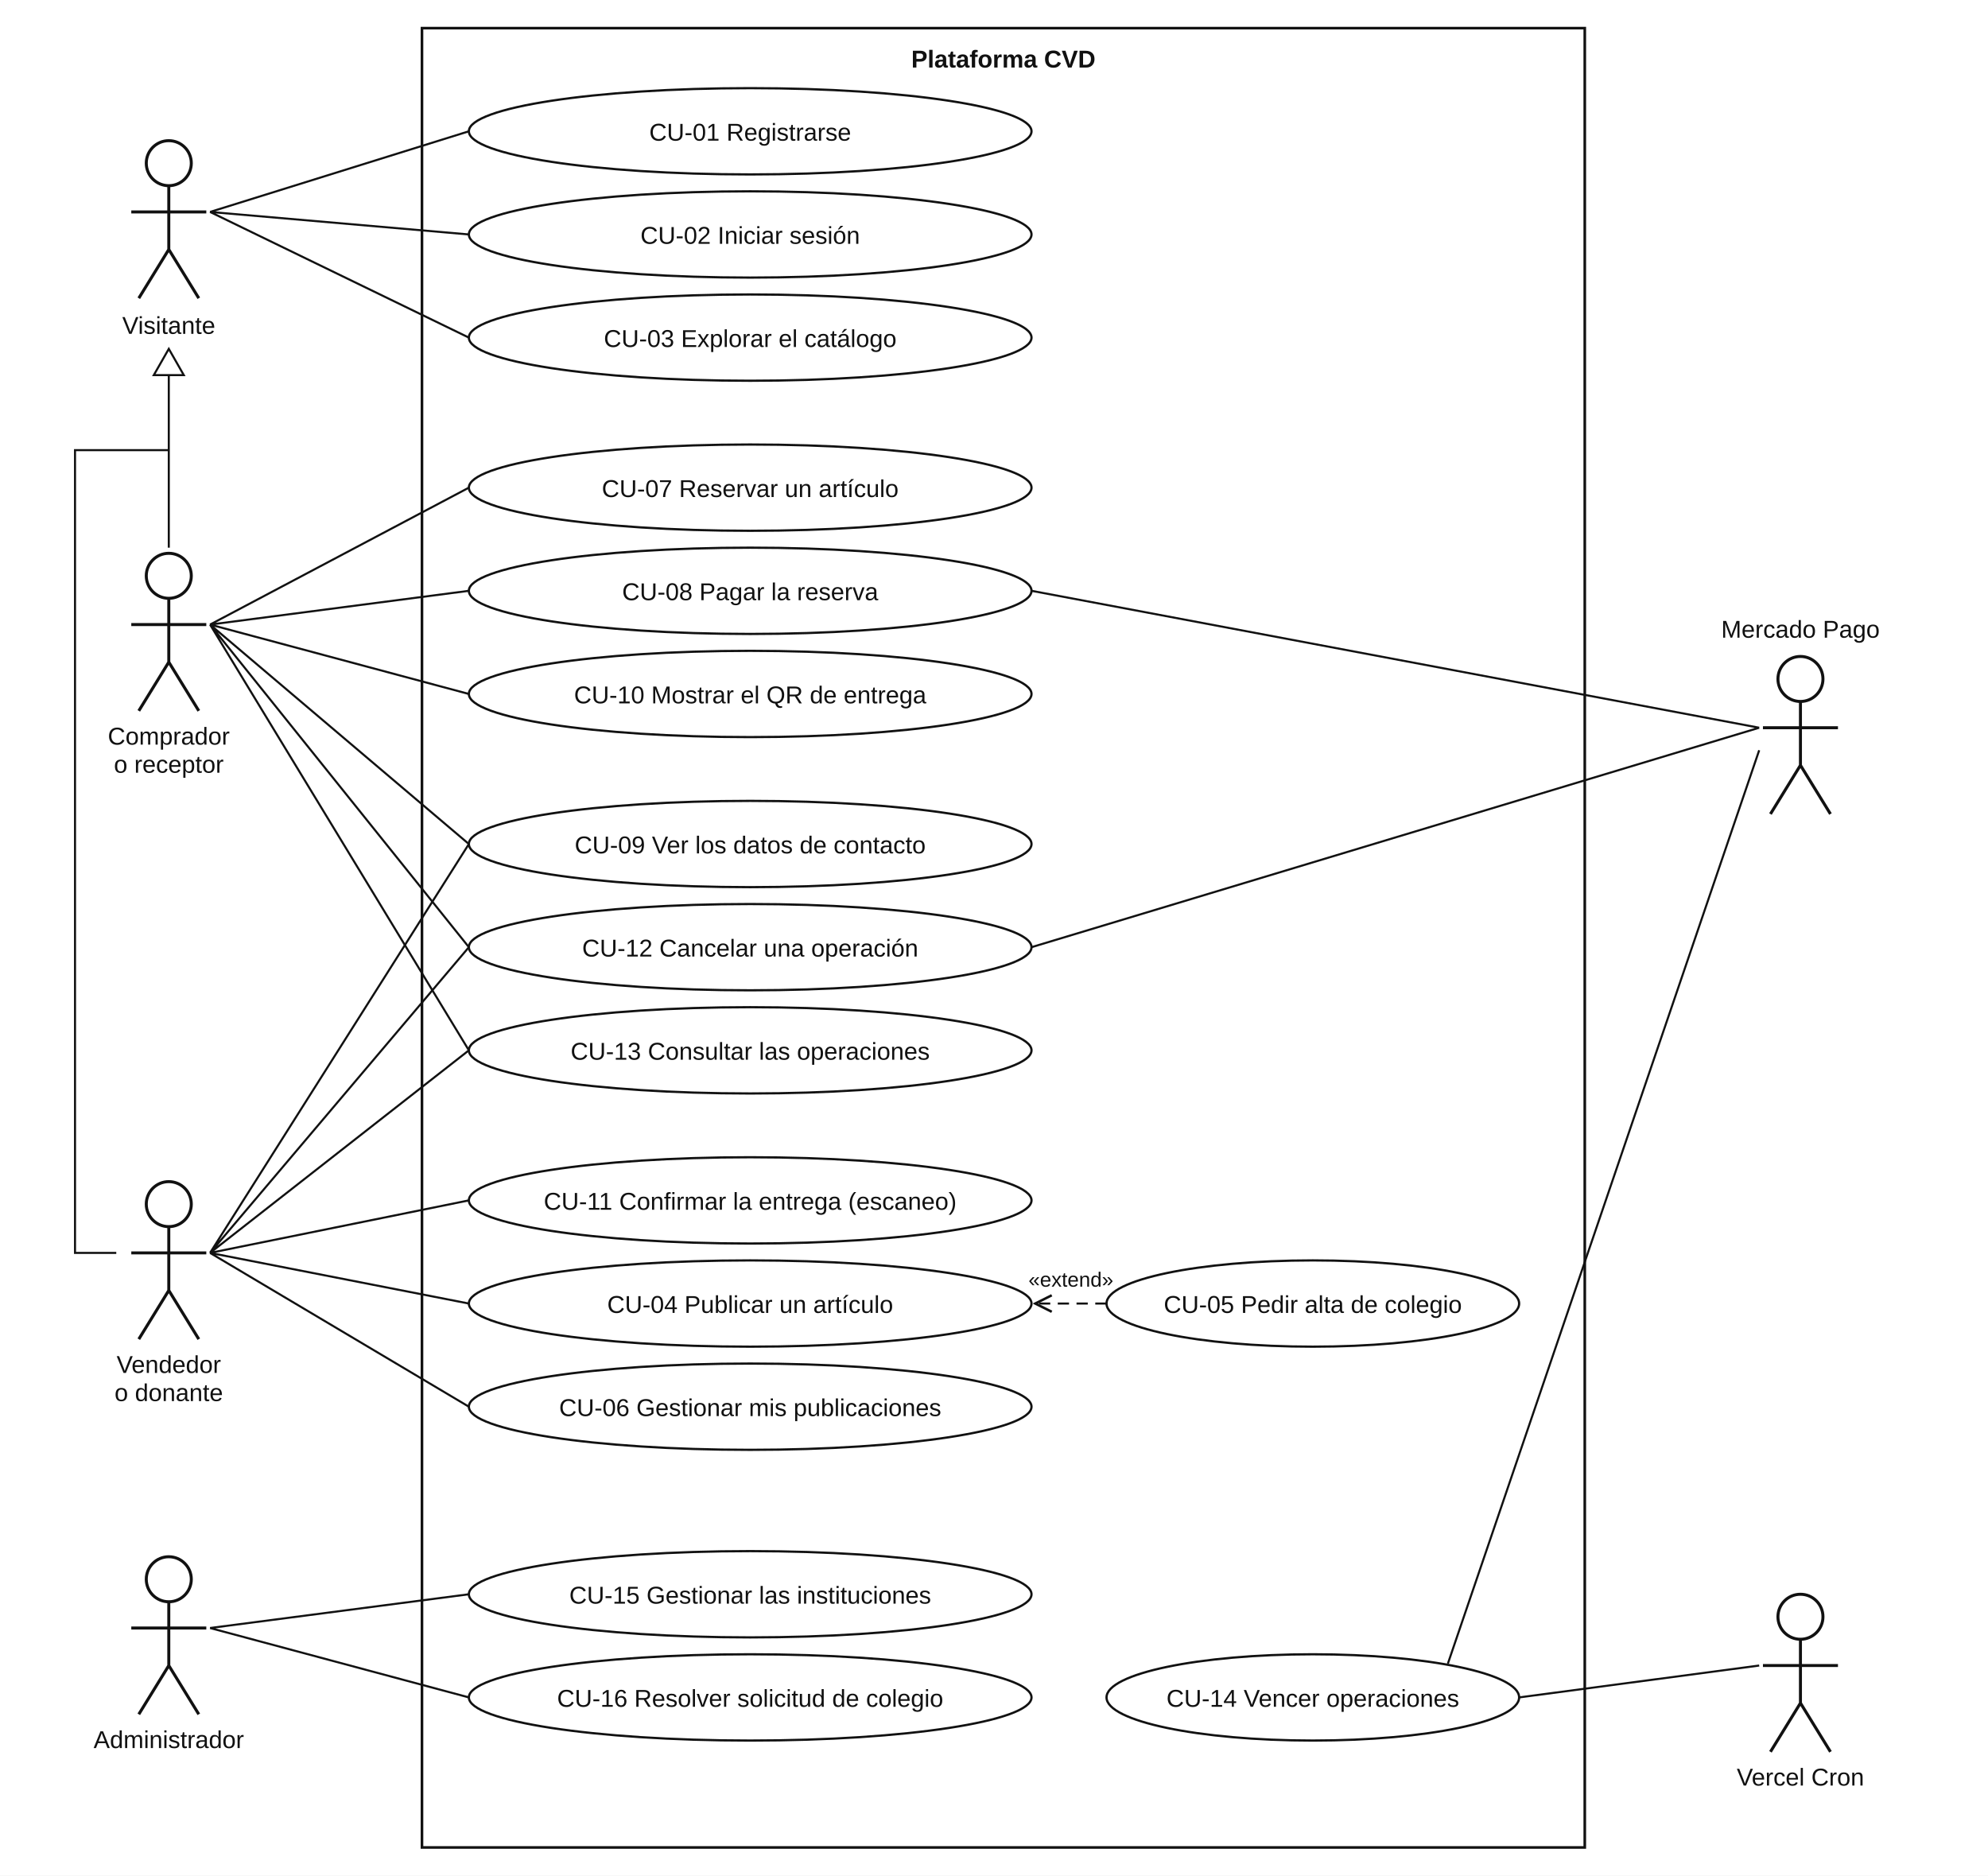
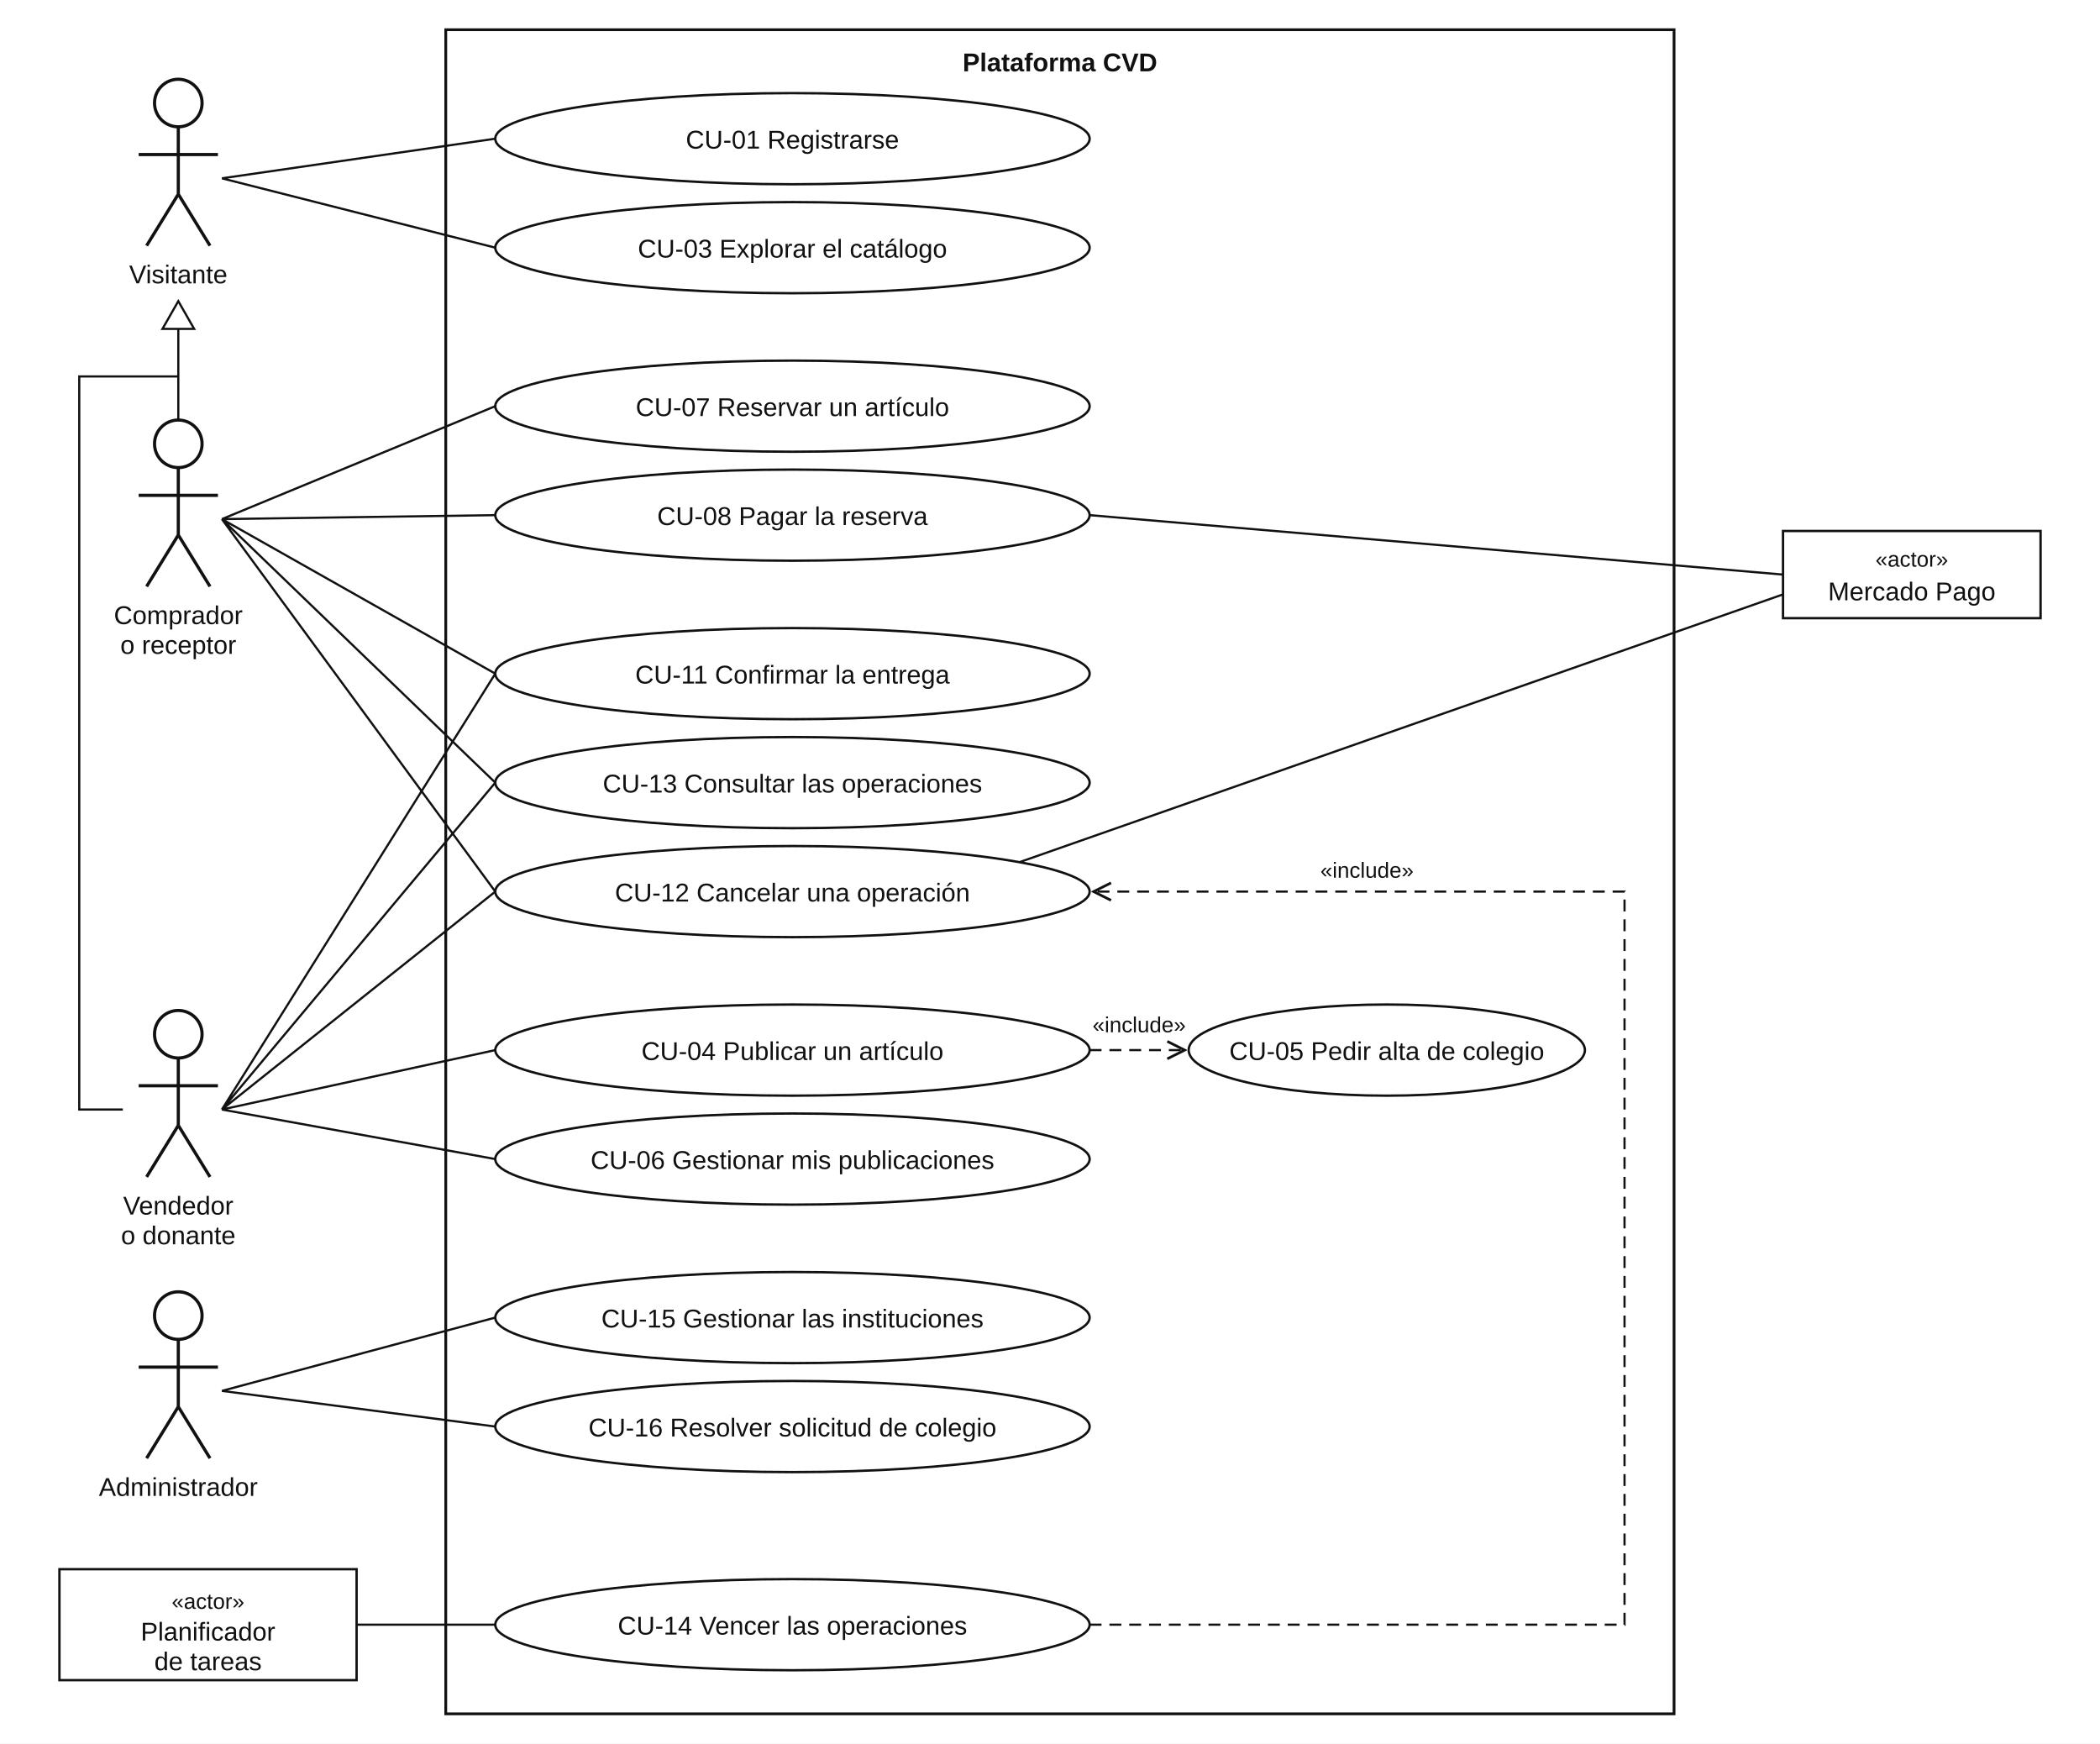
- <svg xmlns="http://www.w3.org/2000/svg" viewBox="0 0 1060 1000" font-family="Arial, Helvetica, sans-serif" font-size="13" fill="#111">
+ <svg xmlns="http://www.w3.org/2000/svg" viewBox="0 0 1060 880" font-family="Arial, Helvetica, sans-serif" font-size="13" fill="#111">
  <defs>
    <g id="actor" fill="none" stroke="#111" stroke-width="1.6">
      <circle cx="0" cy="-38" r="12" />
      <path d="M0 -26V8M-20 -12H20M0 8L-16 34M0 8L16 34" />
    </g>
    <marker id="abierta" markerWidth="10" markerHeight="10" refX="9" refY="5" orient="auto">
      <path d="M1 1L9 5L1 9" fill="none" stroke="#111" stroke-width="1.2" />
    </marker>
  </defs>
-   <rect width="1060" height="1000" fill="#fff" />
-   <rect x="225" y="15" width="620" height="970" fill="none" stroke="#111" stroke-width="1.4" />
+   <rect width="1060" height="880" fill="#fff" />
+   <rect x="225" y="15" width="620" height="850" fill="none" stroke="#111" stroke-width="1.4" />
  <text x="535" y="36" text-anchor="middle" font-weight="700">Plataforma CVD</text>
  <g fill="none" stroke="#111" stroke-width="1.1">
-     <path d="M112 113L250 70M112 113L250 125M112 113L250 180" />
-     <path d="M112 333L250 260M112 333L250 315M112 333L250 370M112 333L250 450M112 333L250 505M112 333L250 560" />
-     <path d="M112 668L250 450M112 668L250 505M112 668L250 560M112 668L250 640M112 668L250 695M112 668L250 750" />
-     <path d="M112 868L250 850M112 868L250 905" />
-     <path d="M550 315L938 388M550 505L938 388M772 887L938 400M810 905L938 888" />
-     <path d="M590 695H552" stroke-dasharray="6 4" marker-end="url(#abierta)" />
-     <path d="M90 200V292M62 668H40V240H90" />
-     <path d="M90 186L82 200H98Z" fill="#fff" />
+     <path d="M112 90L250 70M112 90L250 125" />
+     <path d="M112 262L250 205M112 262L250 260M112 262L250 340M112 262L250 395M112 262L250 450" />
+     <path d="M112 560L250 340M112 560L250 395M112 560L250 450M112 560L250 530M112 560L250 585" />
+     <path d="M112 702L250 665M112 702L250 720" />
+     <path d="M180 820H250" />
+     <path d="M900 290L550 260M900 300L515 435" />
+     <path d="M90 166V212M62 560H40V190H90" />
+     <path d="M90 152L82 166H98Z" fill="#fff" />
+     <path d="M550 530H598" stroke-dasharray="6 4" marker-end="url(#abierta)" />
+     <path d="M550 820H820V450H552" stroke-dasharray="6 4" marker-end="url(#abierta)" />
  </g>
-   <text x="571" y="686" text-anchor="middle" font-size="11">«extend»</text>
+   <text x="575" y="521" text-anchor="middle" font-size="11">«include»</text>
+   <text x="690" y="443" text-anchor="middle" font-size="11">«include»</text>
  <g text-anchor="middle">
-     <use href="#actor" x="90" y="125" />
-     <text x="90" y="178">Visitante</text>
-     <use href="#actor" x="90" y="345" />
-     <text x="90" y="397">Comprador</text>
-     <text x="90" y="412">o receptor</text>
-     <use href="#actor" x="90" y="680" />
-     <text x="90" y="732">Vendedor</text>
-     <text x="90" y="747">o donante</text>
-     <use href="#actor" x="90" y="880" />
-     <text x="90" y="932">Administrador</text>
-     <use href="#actor" x="960" y="400" />
-     <text x="960" y="340">Mercado Pago</text>
-     <use href="#actor" x="960" y="900" />
-     <text x="960" y="952">Vercel Cron</text>
+     <use href="#actor" x="90" y="90" />
+     <text x="90" y="143">Visitante</text>
+     <use href="#actor" x="90" y="262" />
+     <text x="90" y="315">Comprador</text>
+     <text x="90" y="330">o receptor</text>
+     <use href="#actor" x="90" y="560" />
+     <text x="90" y="613">Vendedor</text>
+     <text x="90" y="628">o donante</text>
+     <use href="#actor" x="90" y="702" />
+     <text x="90" y="755">Administrador</text>
+   </g>
+   <g fill="#fff" stroke="#111" stroke-width="1.2">
+     <rect x="30" y="792" width="150" height="56" />
+     <rect x="900" y="268" width="130" height="44" />
+   </g>
+   <g text-anchor="middle">
+     <text x="105" y="812" font-size="11">«actor»</text>
+     <text x="105" y="828">Planificador</text>
+     <text x="105" y="843">de tareas</text>
+     <text x="965" y="286" font-size="11">«actor»</text>
+     <text x="965" y="303">Mercado Pago</text>
  </g>
  <g fill="#fff" stroke="#111" stroke-width="1.2">
    <ellipse cx="400" cy="70" rx="150" ry="23" />
    <ellipse cx="400" cy="125" rx="150" ry="23" />
-     <ellipse cx="400" cy="180" rx="150" ry="23" />
+     <ellipse cx="400" cy="205" rx="150" ry="23" />
    <ellipse cx="400" cy="260" rx="150" ry="23" />
-     <ellipse cx="400" cy="315" rx="150" ry="23" />
-     <ellipse cx="400" cy="370" rx="150" ry="23" />
+     <ellipse cx="400" cy="340" rx="150" ry="23" />
+     <ellipse cx="400" cy="395" rx="150" ry="23" />
    <ellipse cx="400" cy="450" rx="150" ry="23" />
-     <ellipse cx="400" cy="505" rx="150" ry="23" />
-     <ellipse cx="400" cy="560" rx="150" ry="23" />
-     <ellipse cx="400" cy="640" rx="150" ry="23" />
-     <ellipse cx="400" cy="695" rx="150" ry="23" />
-     <ellipse cx="400" cy="750" rx="150" ry="23" />
-     <ellipse cx="400" cy="850" rx="150" ry="23" />
-     <ellipse cx="400" cy="905" rx="150" ry="23" />
-     <ellipse cx="700" cy="695" rx="110" ry="23" />
-     <ellipse cx="700" cy="905" rx="110" ry="23" />
+     <ellipse cx="400" cy="530" rx="150" ry="23" />
+     <ellipse cx="400" cy="585" rx="150" ry="23" />
+     <ellipse cx="400" cy="665" rx="150" ry="23" />
+     <ellipse cx="400" cy="720" rx="150" ry="23" />
+     <ellipse cx="400" cy="820" rx="150" ry="23" />
+     <ellipse cx="700" cy="530" rx="100" ry="23" />
  </g>
  <g text-anchor="middle">
    <text x="400" y="75">CU-01 Registrarse</text>
-     <text x="400" y="130">CU-02 Iniciar sesión</text>
-     <text x="400" y="185">CU-03 Explorar el catálogo</text>
-     <text x="400" y="265">CU-07 Reservar un artículo</text>
-     <text x="400" y="320">CU-08 Pagar la reserva</text>
-     <text x="400" y="375">CU-10 Mostrar el QR de entrega</text>
-     <text x="400" y="455">CU-09 Ver los datos de contacto</text>
-     <text x="400" y="510">CU-12 Cancelar una operación</text>
-     <text x="400" y="565">CU-13 Consultar las operaciones</text>
-     <text x="400" y="645">CU-11 Confirmar la entrega (escaneo)</text>
-     <text x="400" y="700">CU-04 Publicar un artículo</text>
-     <text x="400" y="755">CU-06 Gestionar mis publicaciones</text>
-     <text x="400" y="855">CU-15 Gestionar las instituciones</text>
-     <text x="400" y="910">CU-16 Resolver solicitud de colegio</text>
-     <text x="700" y="700">CU-05 Pedir alta de colegio</text>
-     <text x="700" y="910">CU-14 Vencer operaciones</text>
+     <text x="400" y="130">CU-03 Explorar el catálogo</text>
+     <text x="400" y="210">CU-07 Reservar un artículo</text>
+     <text x="400" y="265">CU-08 Pagar la reserva</text>
+     <text x="400" y="345">CU-11 Confirmar la entrega</text>
+     <text x="400" y="400">CU-13 Consultar las operaciones</text>
+     <text x="400" y="455">CU-12 Cancelar una operación</text>
+     <text x="400" y="535">CU-04 Publicar un artículo</text>
+     <text x="400" y="590">CU-06 Gestionar mis publicaciones</text>
+     <text x="400" y="670">CU-15 Gestionar las instituciones</text>
+     <text x="400" y="725">CU-16 Resolver solicitud de colegio</text>
+     <text x="400" y="825">CU-14 Vencer las operaciones</text>
+     <text x="700" y="535">CU-05 Pedir alta de colegio</text>
  </g>
</svg>
